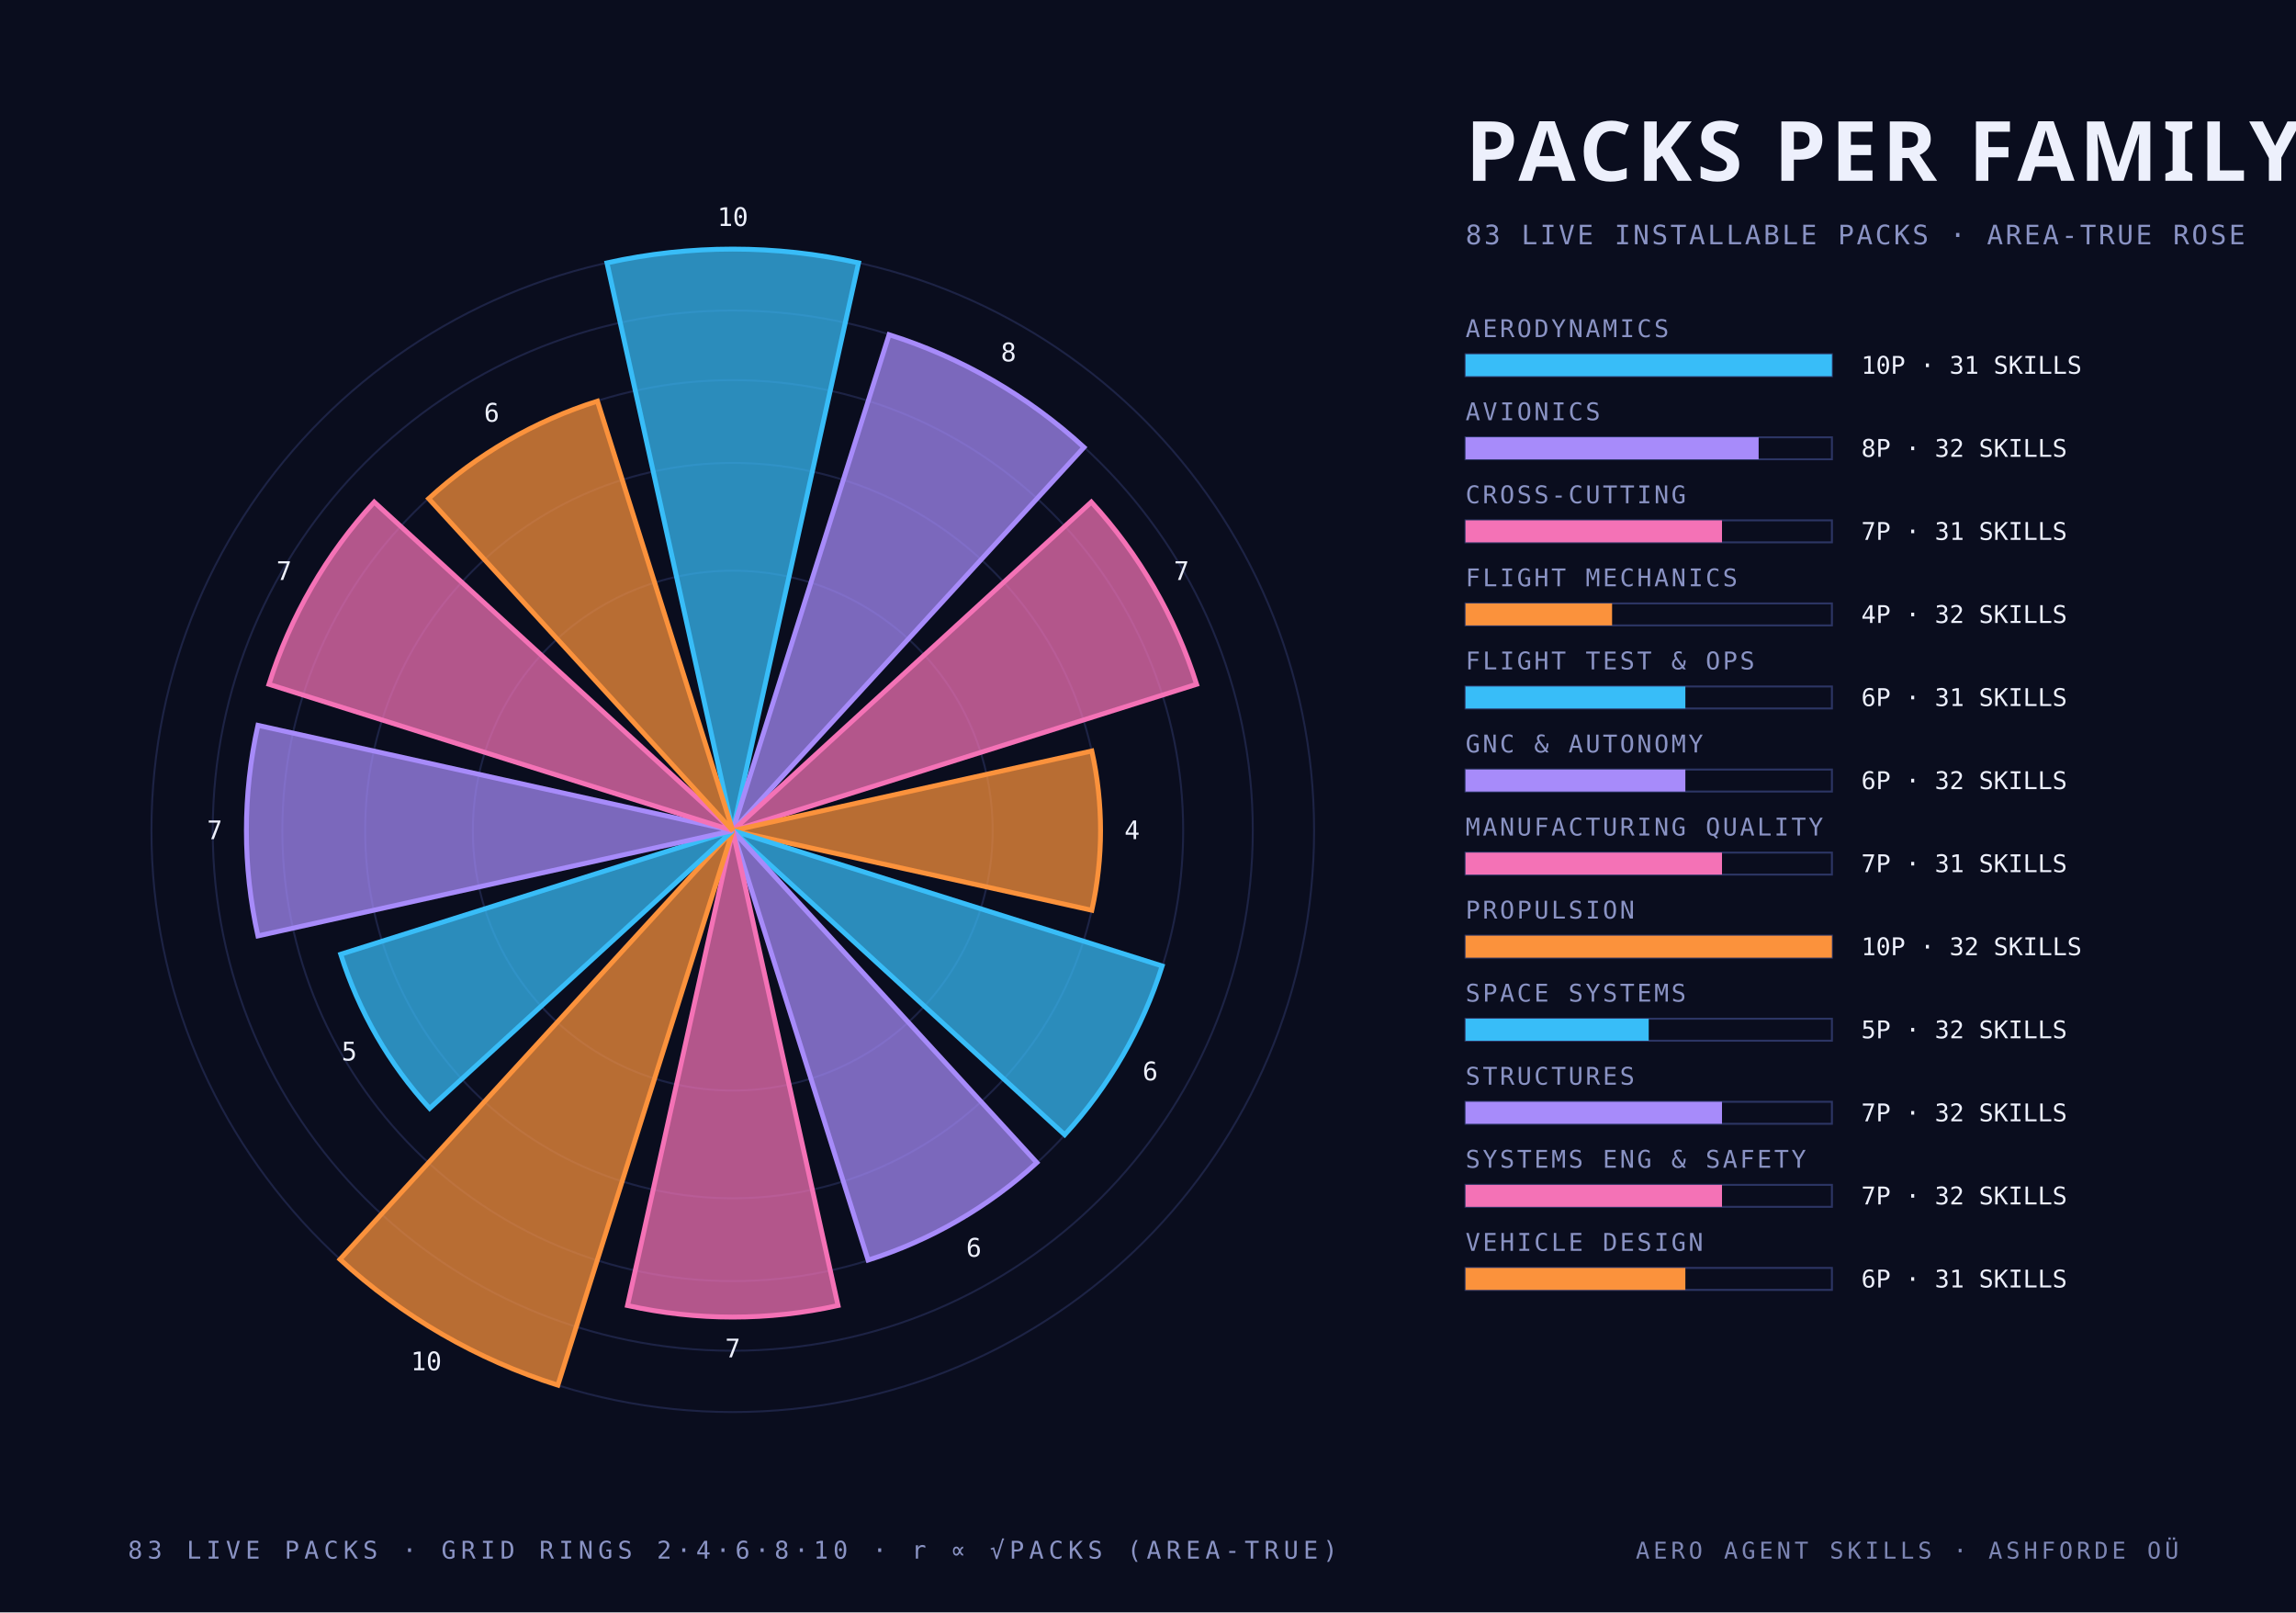
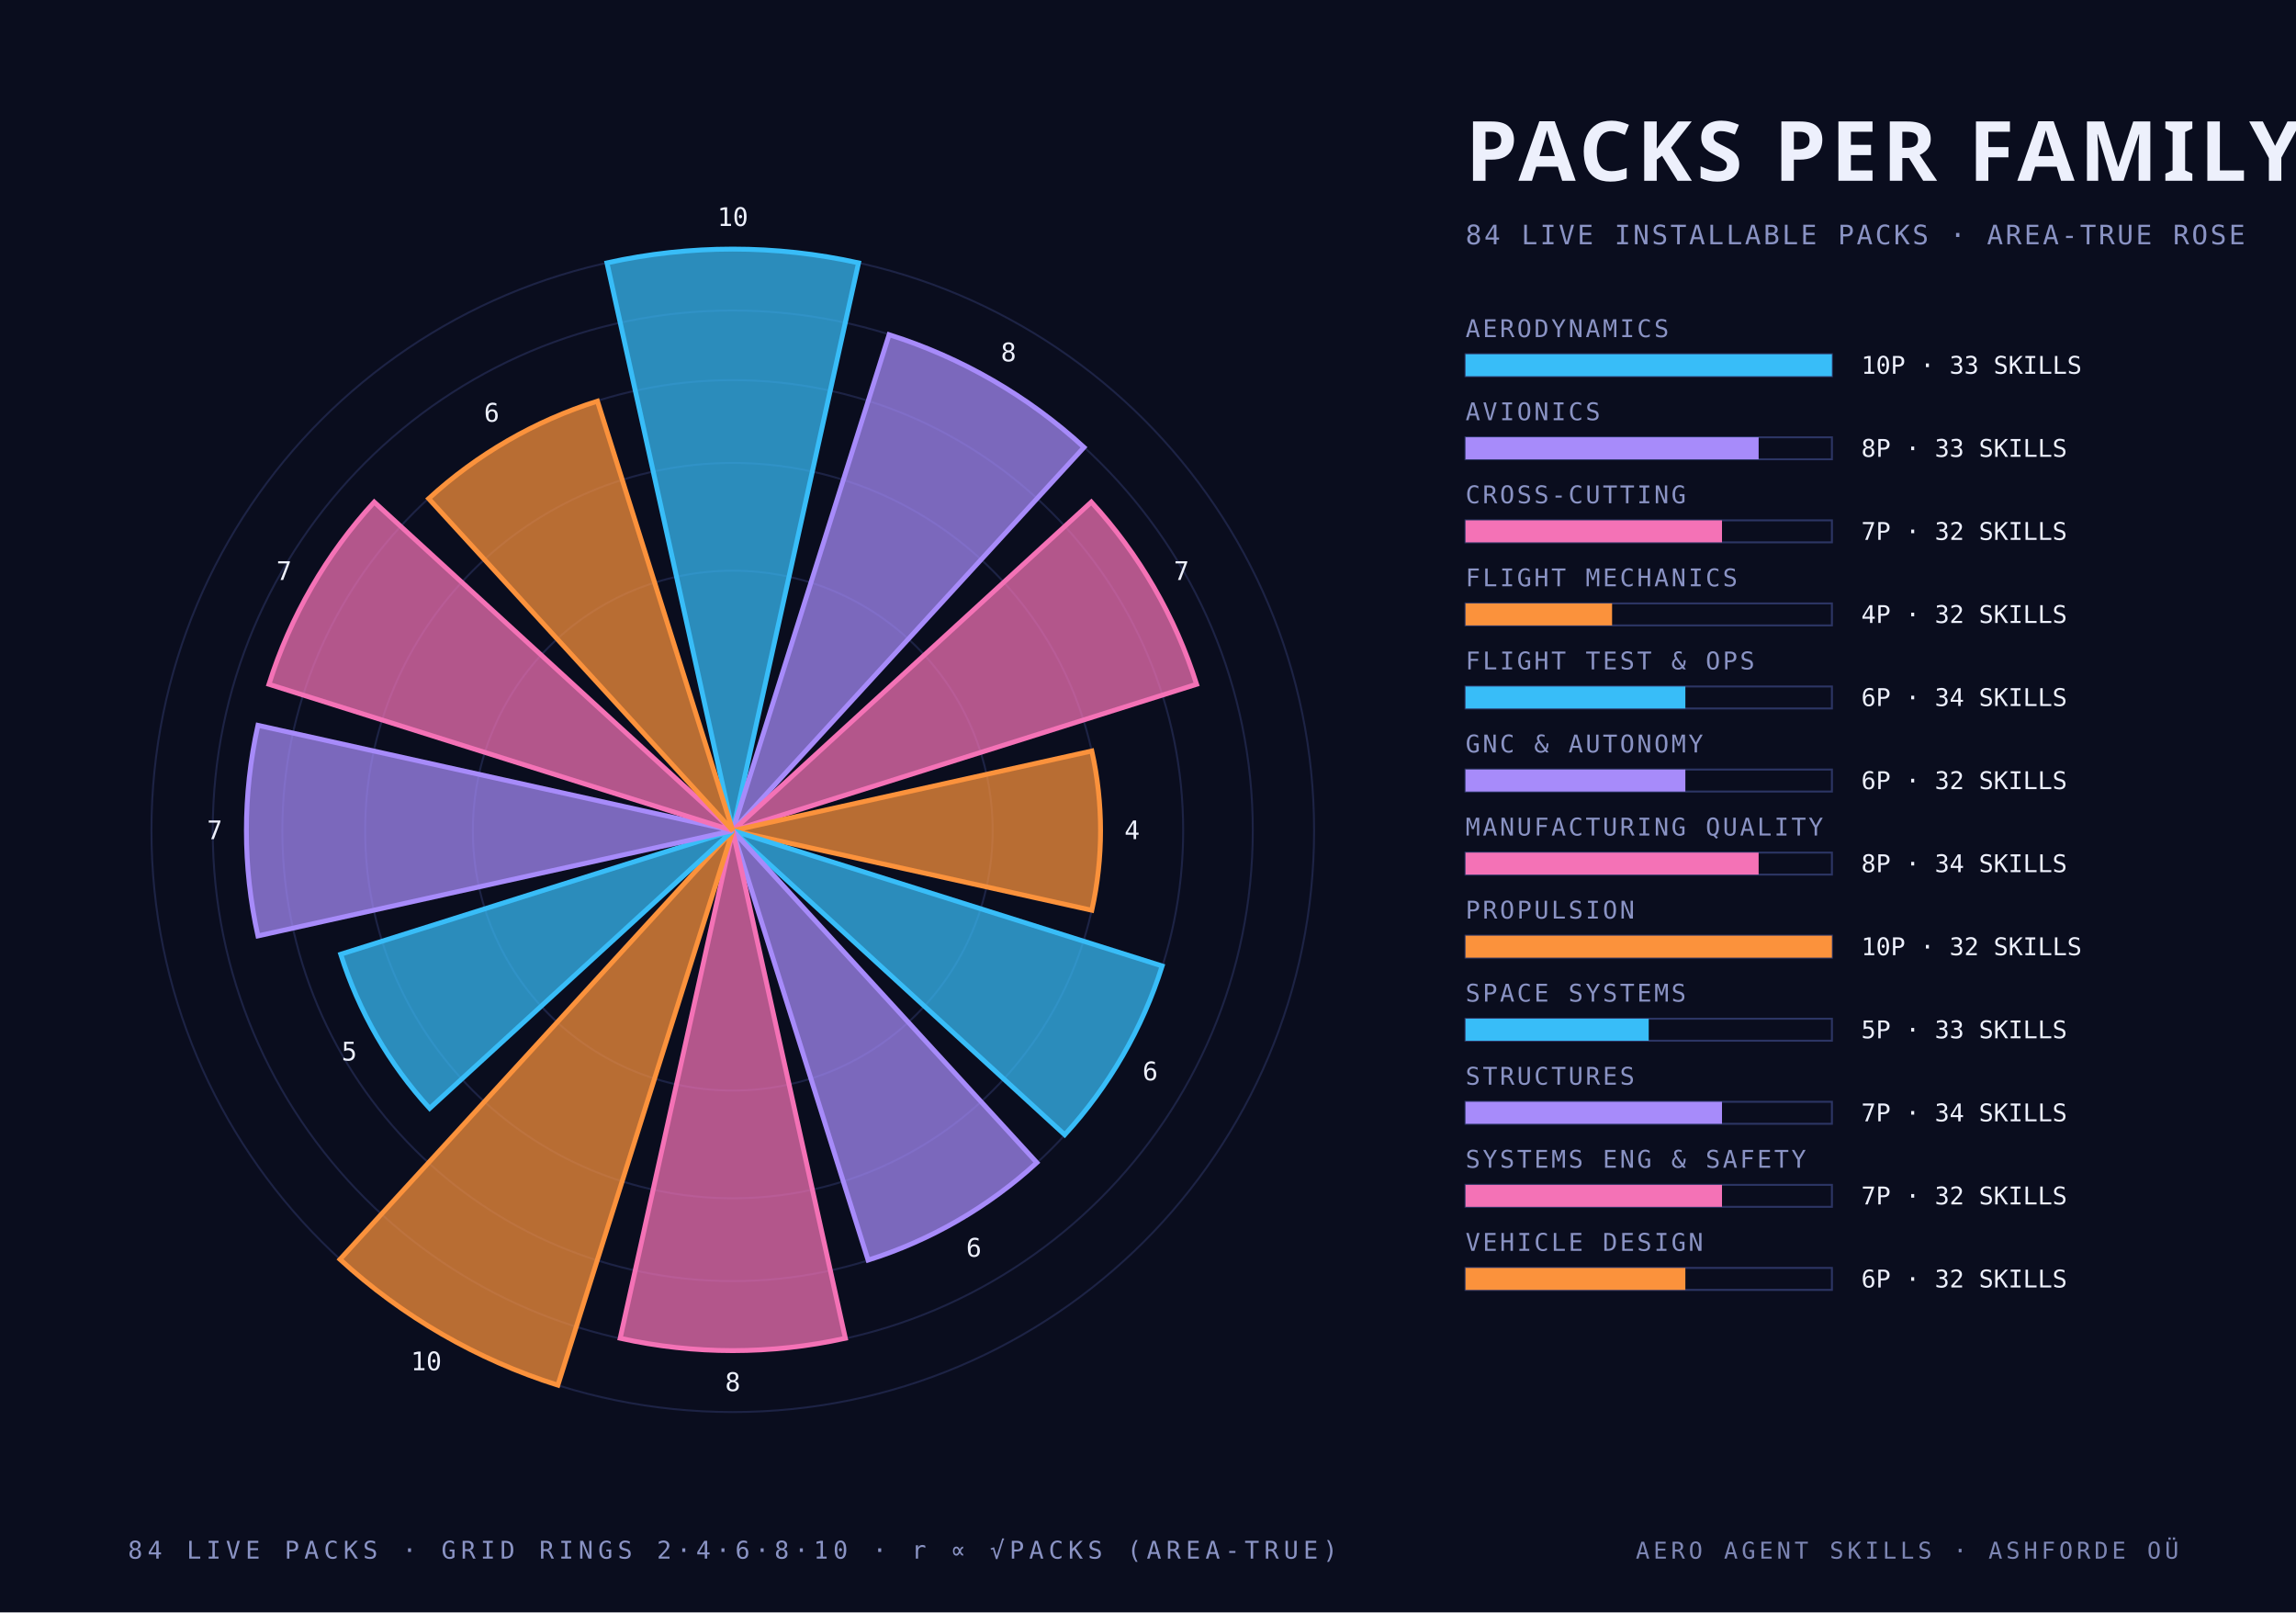
<svg xmlns="http://www.w3.org/2000/svg" width="940" height="660" viewBox="0 0 940 660">
  <style>
    .mono { font-family: "JetBrains Mono", "IBM Plex Mono", "Menlo", monospace; }
    .cond { font-family: "Barlow Condensed", "DIN Condensed", "Arial Narrow", sans-serif; font-weight: 700; text-transform: uppercase; }
    .serif { font-family: "Instrument Serif", Georgia, serif; font-style: italic; }
  </style>
  <rect width="940" height="660" fill="#0a0d1e" />
  <circle cx="300" cy="340" r="106.4" fill="none" stroke="#2c3564" stroke-width="0.8" stroke-opacity="0.55" />
  <circle cx="300" cy="340" r="150.5" fill="none" stroke="#2c3564" stroke-width="0.8" stroke-opacity="0.55" />
  <circle cx="300" cy="340" r="184.4" fill="none" stroke="#2c3564" stroke-width="0.8" stroke-opacity="0.55" />
  <circle cx="300" cy="340" r="212.9" fill="none" stroke="#2c3564" stroke-width="0.8" stroke-opacity="0.55" />
  <circle cx="300" cy="340" r="238.0" fill="none" stroke="#2c3564" stroke-width="0.8" stroke-opacity="0.55" />
  <path d="M 300 340 L 248.5 107.6 A 238.0 238.0 0 0 1 351.5 107.6 Z" fill="#38bdf8" fill-opacity="0.72" stroke="#38bdf8" stroke-width="2" />
  <text class="mono" x="300.0" y="92.5" text-anchor="middle" font-size="10.5" fill="#edf0fc">10</text>
  <path d="M 300 340 L 364.0 137.0 A 212.9 212.9 0 0 1 443.8 183.1 Z" fill="#a78bfa" fill-opacity="0.72" stroke="#a78bfa" stroke-width="2" />
  <text class="mono" x="412.9" y="147.9" text-anchor="middle" font-size="10.5" fill="#edf0fc">8</text>
  <path d="M 300 340 L 446.8 205.5 A 199.1 199.1 0 0 1 489.9 280.1 Z" fill="#f472b6" fill-opacity="0.72" stroke="#f472b6" stroke-width="2" />
  <text class="mono" x="483.7" y="237.4" text-anchor="middle" font-size="10.5" fill="#edf0fc">7</text>
  <path d="M 300 340 L 447.0 307.4 A 150.5 150.5 0 0 1 447.0 372.6 Z" fill="#fb923c" fill-opacity="0.72" stroke="#fb923c" stroke-width="2" />
  <text class="mono" x="463.5" y="343.5" text-anchor="middle" font-size="10.5" fill="#edf0fc">4</text>
  <path d="M 300 340 L 475.8 395.4 A 184.4 184.4 0 0 1 435.9 464.5 Z" fill="#38bdf8" fill-opacity="0.72" stroke="#38bdf8" stroke-width="2" />
  <text class="mono" x="470.9" y="442.2" text-anchor="middle" font-size="10.5" fill="#edf0fc">6</text>
  <path d="M 300 340 L 424.5 475.9 A 184.4 184.4 0 0 1 355.4 515.8 Z" fill="#a78bfa" fill-opacity="0.72" stroke="#a78bfa" stroke-width="2" />
  <text class="mono" x="398.7" y="514.4" text-anchor="middle" font-size="10.5" fill="#edf0fc">6</text>
-   <path d="M 300 340 L 343.1 534.4 A 199.1 199.1 0 0 1 256.9 534.4 Z" fill="#f472b6" fill-opacity="0.72" stroke="#f472b6" stroke-width="2" />
-   <text class="mono" x="300.0" y="555.6" text-anchor="middle" font-size="10.5" fill="#edf0fc">7</text>
+   <path d="M 300 340 L 346.1 547.8 A 212.9 212.9 0 0 1 253.9 547.8 Z" fill="#f472b6" fill-opacity="0.72" stroke="#f472b6" stroke-width="2" />
+   <text class="mono" x="300.0" y="569.4" text-anchor="middle" font-size="10.5" fill="#edf0fc">8</text>
  <path d="M 300 340 L 228.4 567.0 A 238.0 238.0 0 0 1 139.2 515.5 Z" fill="#fb923c" fill-opacity="0.72" stroke="#fb923c" stroke-width="2" />
  <text class="mono" x="174.5" y="560.9" text-anchor="middle" font-size="10.5" fill="#edf0fc">10</text>
  <path d="M 300 340 L 175.9 453.7 A 168.3 168.3 0 0 1 139.5 390.6 Z" fill="#38bdf8" fill-opacity="0.72" stroke="#38bdf8" stroke-width="2" />
  <text class="mono" x="143.0" y="434.1" text-anchor="middle" font-size="10.5" fill="#edf0fc">5</text>
  <path d="M 300 340 L 105.6 383.1 A 199.1 199.1 0 0 1 105.6 296.9 Z" fill="#a78bfa" fill-opacity="0.72" stroke="#a78bfa" stroke-width="2" />
  <text class="mono" x="87.9" y="343.5" text-anchor="middle" font-size="10.5" fill="#edf0fc">7</text>
  <path d="M 300 340 L 110.1 280.1 A 199.1 199.1 0 0 1 153.2 205.5 Z" fill="#f472b6" fill-opacity="0.72" stroke="#f472b6" stroke-width="2" />
  <text class="mono" x="116.3" y="237.4" text-anchor="middle" font-size="10.5" fill="#edf0fc">7</text>
  <path d="M 300 340 L 175.5 204.1 A 184.4 184.4 0 0 1 244.6 164.2 Z" fill="#fb923c" fill-opacity="0.72" stroke="#fb923c" stroke-width="2" />
  <text class="mono" x="201.3" y="172.6" text-anchor="middle" font-size="10.5" fill="#edf0fc">6</text>
  <text class="cond" x="600.0" y="74.0" text-anchor="start" font-size="34" fill="#edf0fc" letter-spacing="2">PACKS PER FAMILY</text>
-   <text class="mono" x="600.0" y="100.0" text-anchor="start" font-size="11" fill="#8a93c4" letter-spacing="1">83 LIVE INSTALLABLE PACKS · AREA-TRUE ROSE</text>
+   <text class="mono" x="600.0" y="100.0" text-anchor="start" font-size="11" fill="#8a93c4" letter-spacing="1">84 LIVE INSTALLABLE PACKS · AREA-TRUE ROSE</text>
  <text class="mono" x="600.0" y="138.0" text-anchor="start" font-size="10" fill="#8a93c4" letter-spacing="1">AERODYNAMICS</text>
  <rect x="600" y="145" width="150" height="9" fill="none" stroke="#2c3564" stroke-width="0.8" />
  <rect x="600" y="145" width="150.0" height="9" fill="#38bdf8" />
-   <text class="mono" x="762.0" y="153.0" text-anchor="start" font-size="10" fill="#edf0fc">10P · 31 SKILLS</text>
+   <text class="mono" x="762.0" y="153.0" text-anchor="start" font-size="10" fill="#edf0fc">10P · 33 SKILLS</text>
  <text class="mono" x="600.0" y="172.0" text-anchor="start" font-size="10" fill="#8a93c4" letter-spacing="1">AVIONICS</text>
  <rect x="600" y="179" width="150" height="9" fill="none" stroke="#2c3564" stroke-width="0.8" />
  <rect x="600" y="179" width="120.0" height="9" fill="#a78bfa" />
-   <text class="mono" x="762.0" y="187.0" text-anchor="start" font-size="10" fill="#edf0fc">8P · 32 SKILLS</text>
+   <text class="mono" x="762.0" y="187.0" text-anchor="start" font-size="10" fill="#edf0fc">8P · 33 SKILLS</text>
  <text class="mono" x="600.0" y="206.0" text-anchor="start" font-size="10" fill="#8a93c4" letter-spacing="1">CROSS-CUTTING</text>
  <rect x="600" y="213" width="150" height="9" fill="none" stroke="#2c3564" stroke-width="0.8" />
  <rect x="600" y="213" width="105.0" height="9" fill="#f472b6" />
-   <text class="mono" x="762.0" y="221.0" text-anchor="start" font-size="10" fill="#edf0fc">7P · 31 SKILLS</text>
+   <text class="mono" x="762.0" y="221.0" text-anchor="start" font-size="10" fill="#edf0fc">7P · 32 SKILLS</text>
  <text class="mono" x="600.0" y="240.0" text-anchor="start" font-size="10" fill="#8a93c4" letter-spacing="1">FLIGHT MECHANICS</text>
  <rect x="600" y="247" width="150" height="9" fill="none" stroke="#2c3564" stroke-width="0.8" />
  <rect x="600" y="247" width="60.0" height="9" fill="#fb923c" />
  <text class="mono" x="762.0" y="255.0" text-anchor="start" font-size="10" fill="#edf0fc">4P · 32 SKILLS</text>
  <text class="mono" x="600.0" y="274.0" text-anchor="start" font-size="10" fill="#8a93c4" letter-spacing="1">FLIGHT TEST &amp; OPS</text>
  <rect x="600" y="281" width="150" height="9" fill="none" stroke="#2c3564" stroke-width="0.8" />
  <rect x="600" y="281" width="90.0" height="9" fill="#38bdf8" />
-   <text class="mono" x="762.0" y="289.0" text-anchor="start" font-size="10" fill="#edf0fc">6P · 31 SKILLS</text>
+   <text class="mono" x="762.0" y="289.0" text-anchor="start" font-size="10" fill="#edf0fc">6P · 34 SKILLS</text>
  <text class="mono" x="600.0" y="308.0" text-anchor="start" font-size="10" fill="#8a93c4" letter-spacing="1">GNC &amp; AUTONOMY</text>
  <rect x="600" y="315" width="150" height="9" fill="none" stroke="#2c3564" stroke-width="0.8" />
  <rect x="600" y="315" width="90.0" height="9" fill="#a78bfa" />
  <text class="mono" x="762.0" y="323.0" text-anchor="start" font-size="10" fill="#edf0fc">6P · 32 SKILLS</text>
  <text class="mono" x="600.0" y="342.0" text-anchor="start" font-size="10" fill="#8a93c4" letter-spacing="1">MANUFACTURING QUALITY</text>
  <rect x="600" y="349" width="150" height="9" fill="none" stroke="#2c3564" stroke-width="0.8" />
-   <rect x="600" y="349" width="105.0" height="9" fill="#f472b6" />
-   <text class="mono" x="762.0" y="357.0" text-anchor="start" font-size="10" fill="#edf0fc">7P · 31 SKILLS</text>
+   <rect x="600" y="349" width="120.0" height="9" fill="#f472b6" />
+   <text class="mono" x="762.0" y="357.0" text-anchor="start" font-size="10" fill="#edf0fc">8P · 34 SKILLS</text>
  <text class="mono" x="600.0" y="376.0" text-anchor="start" font-size="10" fill="#8a93c4" letter-spacing="1">PROPULSION</text>
  <rect x="600" y="383" width="150" height="9" fill="none" stroke="#2c3564" stroke-width="0.8" />
  <rect x="600" y="383" width="150.0" height="9" fill="#fb923c" />
  <text class="mono" x="762.0" y="391.0" text-anchor="start" font-size="10" fill="#edf0fc">10P · 32 SKILLS</text>
  <text class="mono" x="600.0" y="410.0" text-anchor="start" font-size="10" fill="#8a93c4" letter-spacing="1">SPACE SYSTEMS</text>
  <rect x="600" y="417" width="150" height="9" fill="none" stroke="#2c3564" stroke-width="0.8" />
  <rect x="600" y="417" width="75.0" height="9" fill="#38bdf8" />
-   <text class="mono" x="762.0" y="425.0" text-anchor="start" font-size="10" fill="#edf0fc">5P · 32 SKILLS</text>
+   <text class="mono" x="762.0" y="425.0" text-anchor="start" font-size="10" fill="#edf0fc">5P · 33 SKILLS</text>
  <text class="mono" x="600.0" y="444.0" text-anchor="start" font-size="10" fill="#8a93c4" letter-spacing="1">STRUCTURES</text>
  <rect x="600" y="451" width="150" height="9" fill="none" stroke="#2c3564" stroke-width="0.8" />
  <rect x="600" y="451" width="105.0" height="9" fill="#a78bfa" />
-   <text class="mono" x="762.0" y="459.0" text-anchor="start" font-size="10" fill="#edf0fc">7P · 32 SKILLS</text>
+   <text class="mono" x="762.0" y="459.0" text-anchor="start" font-size="10" fill="#edf0fc">7P · 34 SKILLS</text>
  <text class="mono" x="600.0" y="478.0" text-anchor="start" font-size="10" fill="#8a93c4" letter-spacing="1">SYSTEMS ENG &amp; SAFETY</text>
  <rect x="600" y="485" width="150" height="9" fill="none" stroke="#2c3564" stroke-width="0.8" />
  <rect x="600" y="485" width="105.0" height="9" fill="#f472b6" />
  <text class="mono" x="762.0" y="493.0" text-anchor="start" font-size="10" fill="#edf0fc">7P · 32 SKILLS</text>
  <text class="mono" x="600.0" y="512.0" text-anchor="start" font-size="10" fill="#8a93c4" letter-spacing="1">VEHICLE DESIGN</text>
  <rect x="600" y="519" width="150" height="9" fill="none" stroke="#2c3564" stroke-width="0.8" />
  <rect x="600" y="519" width="90.0" height="9" fill="#fb923c" />
-   <text class="mono" x="762.0" y="527.0" text-anchor="start" font-size="10" fill="#edf0fc">6P · 31 SKILLS</text>
-   <text class="mono" x="300.0" y="638.0" text-anchor="middle" font-size="10" fill="#8a93c4" letter-spacing="2">83 LIVE PACKS · GRID RINGS 2·4·6·8·10 · r ∝ √PACKS (AREA-TRUE)</text>
+   <text class="mono" x="762.0" y="527.0" text-anchor="start" font-size="10" fill="#edf0fc">6P · 32 SKILLS</text>
+   <text class="mono" x="300.0" y="638.0" text-anchor="middle" font-size="10" fill="#8a93c4" letter-spacing="2">84 LIVE PACKS · GRID RINGS 2·4·6·8·10 · r ∝ √PACKS (AREA-TRUE)</text>
  <text class="mono" x="892.0" y="638.0" text-anchor="end" font-size="9.5" fill="#8a93c4" letter-spacing="1.5" opacity="0.9">AERO AGENT SKILLS · ASHFORDE OÜ</text>
</svg>
